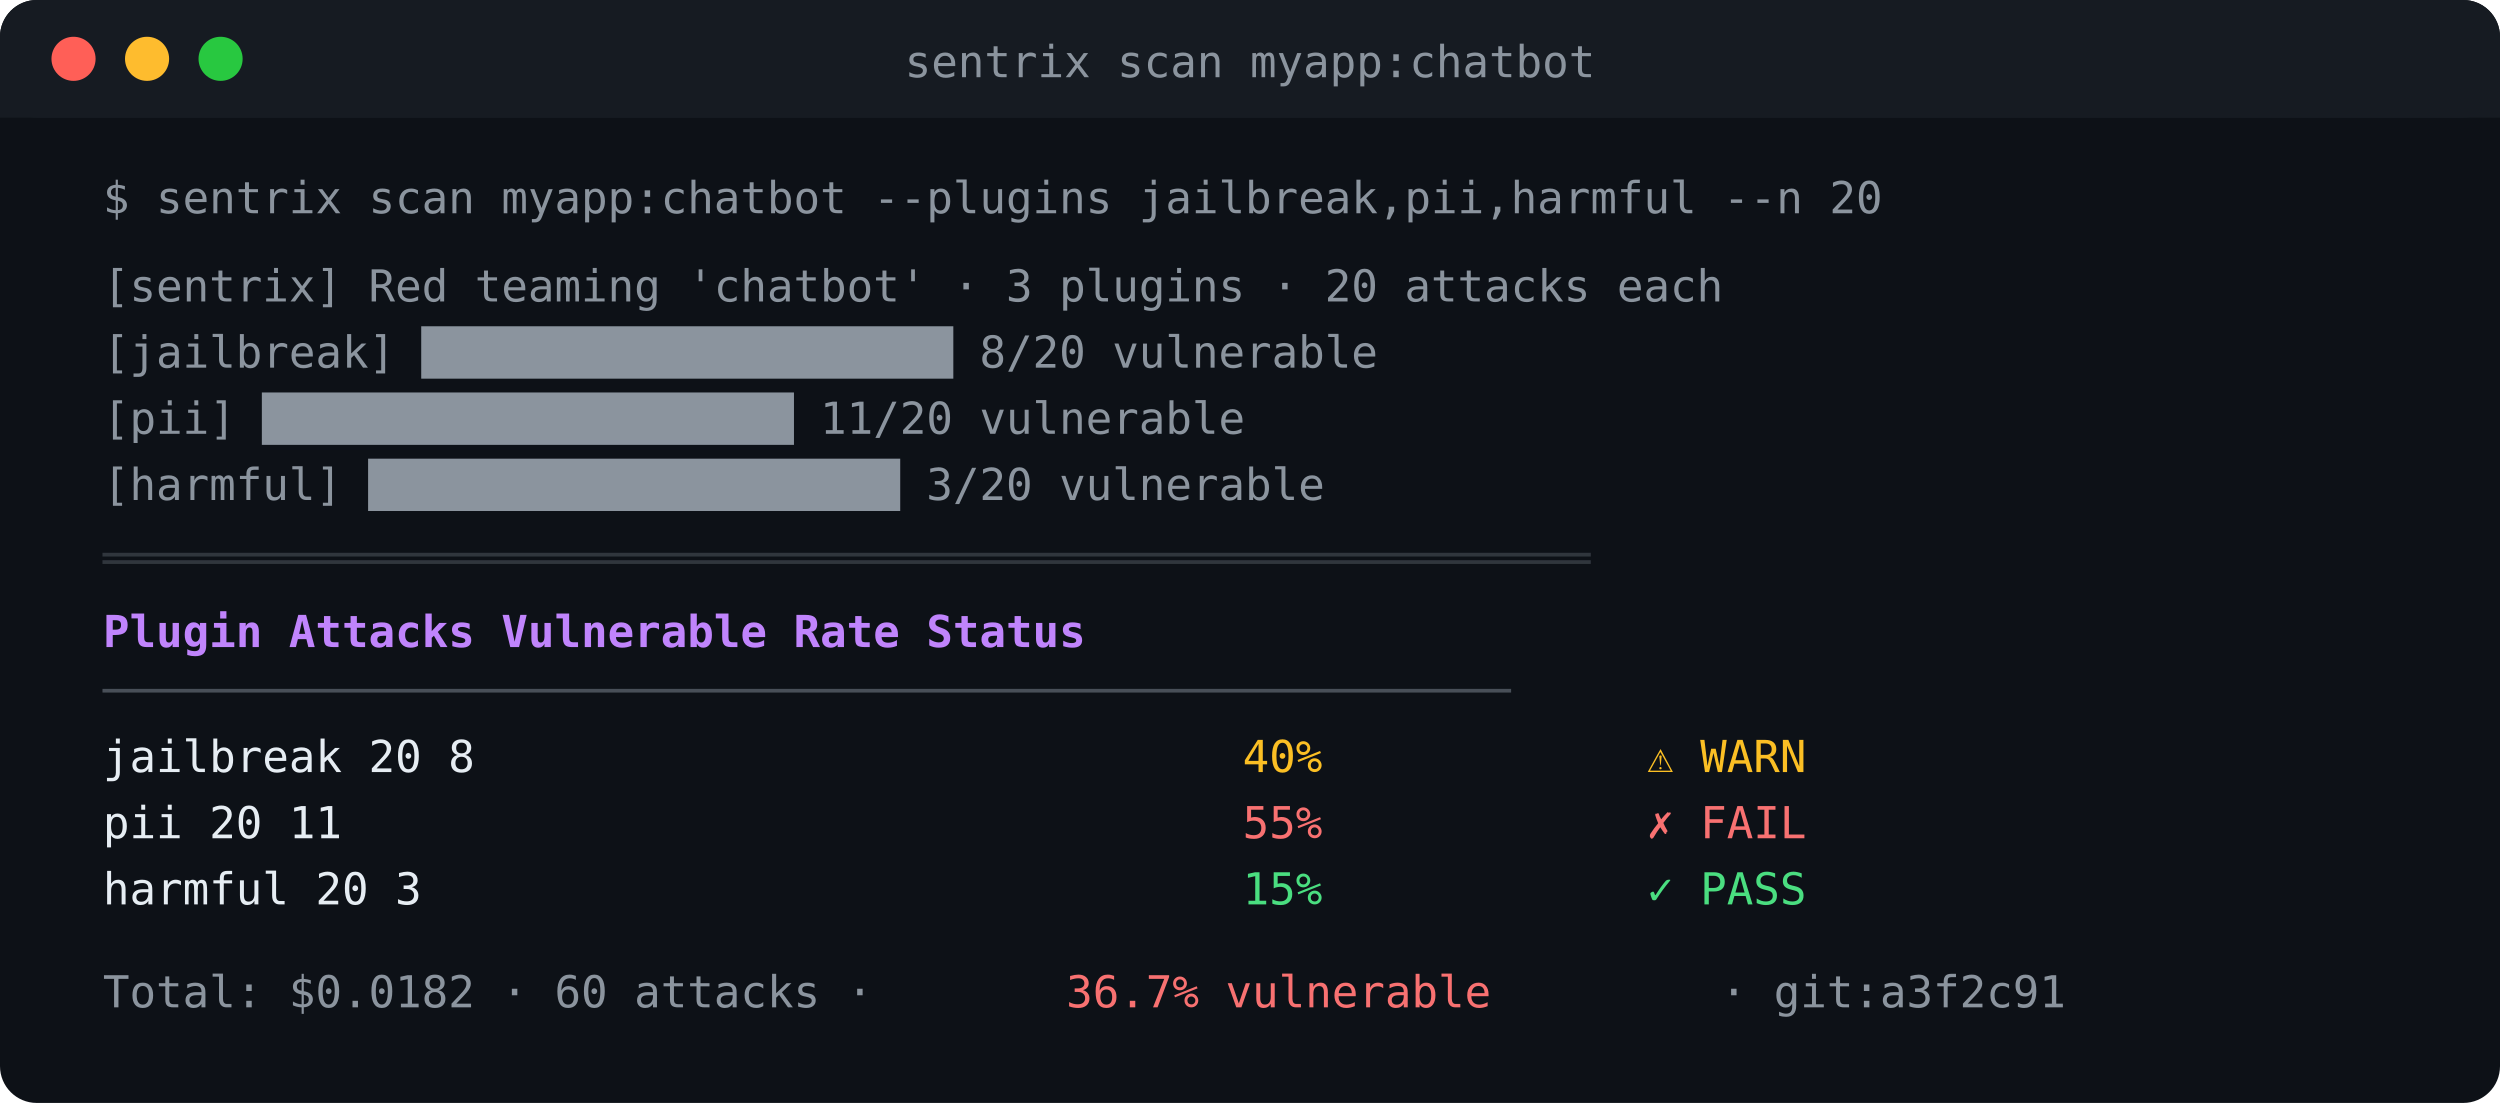
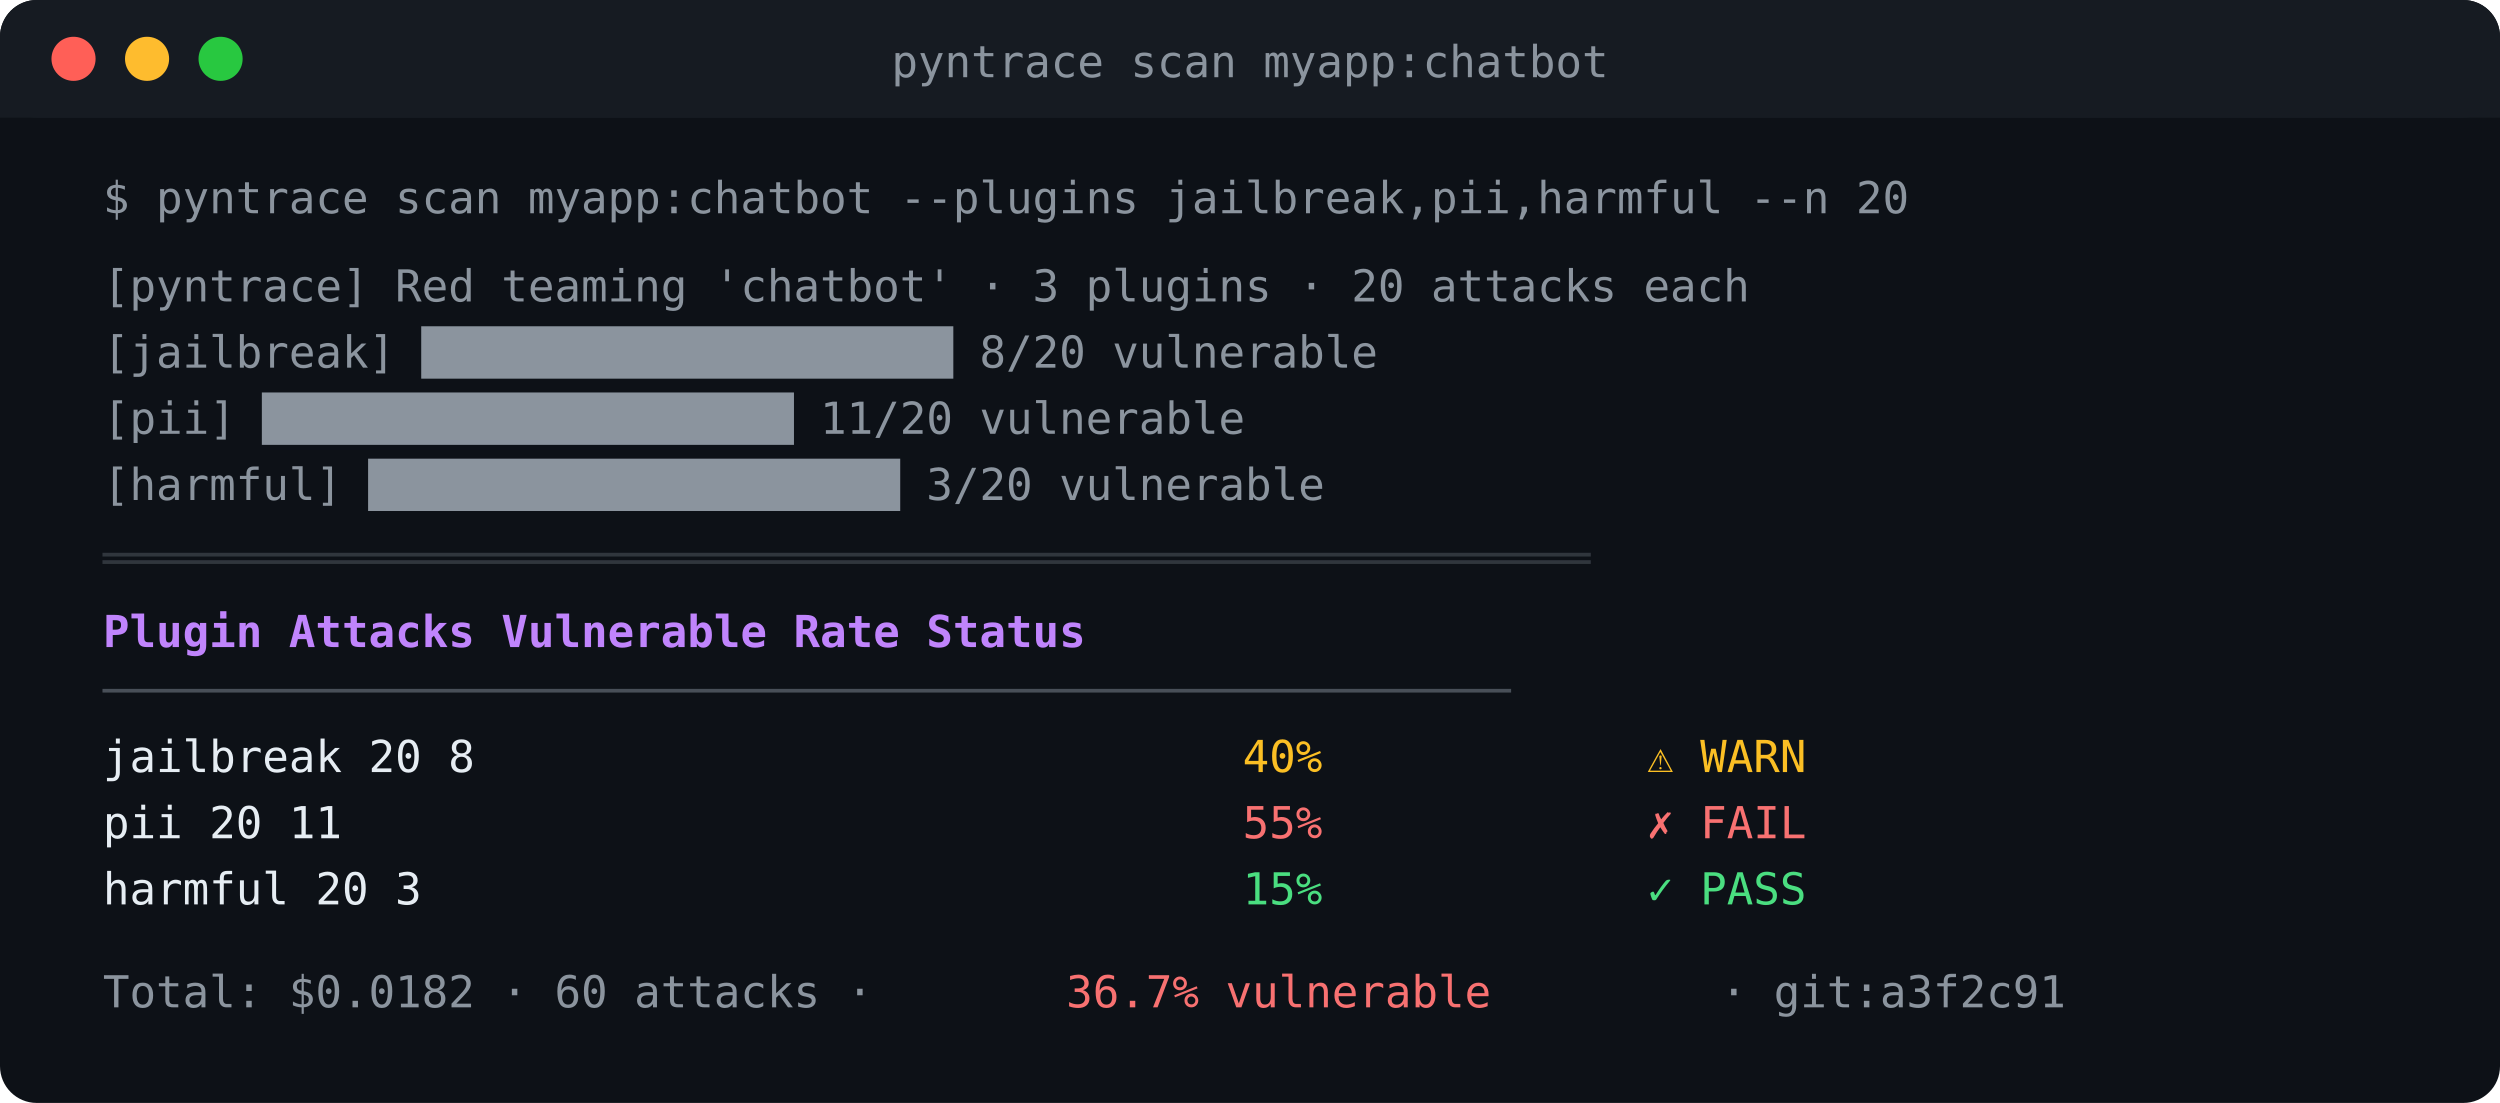
<svg xmlns="http://www.w3.org/2000/svg" width="680" height="300" viewBox="0 0 680 300">
  <rect width="680" height="300" fill="#0d1117" rx="10" />
  <rect width="680" height="32" fill="#161b22" rx="10" />
  <rect y="22" width="680" height="10" fill="#161b22" />
  <circle cx="20" cy="16" r="6" fill="#ff5f57" />
  <circle cx="40" cy="16" r="6" fill="#febc2e" />
  <circle cx="60" cy="16" r="6" fill="#28c840" />
-   <text x="340" y="21" text-anchor="middle" font-family="SF Mono, monospace" font-size="12" fill="#8b949e">sentrix scan myapp:chatbot</text>
-   <text x="28" y="58" font-family="SF Mono, monospace" font-size="12" fill="#8b949e">$ sentrix scan myapp:chatbot --plugins jailbreak,pii,harmful --n 20</text>
-   <text x="28" y="82" font-family="SF Mono, monospace" font-size="12" fill="#8b949e">[sentrix] Red teaming 'chatbot' · 3 plugins · 20 attacks each</text>
+   <text x="340" y="21" text-anchor="middle" font-family="SF Mono, monospace" font-size="12" fill="#8b949e">pyntrace scan myapp:chatbot</text>
+   <text x="28" y="58" font-family="SF Mono, monospace" font-size="12" fill="#8b949e">$ pyntrace scan myapp:chatbot --plugins jailbreak,pii,harmful --n 20</text>
+   <text x="28" y="82" font-family="SF Mono, monospace" font-size="12" fill="#8b949e">[pyntrace] Red teaming 'chatbot' · 3 plugins · 20 attacks each</text>
  <text x="28" y="100" font-family="SF Mono, monospace" font-size="12" fill="#8b949e">  [jailbreak] ████████████████████  8/20 vulnerable</text>
  <text x="28" y="118" font-family="SF Mono, monospace" font-size="12" fill="#8b949e">  [pii]       ████████████████████  11/20 vulnerable</text>
  <text x="28" y="136" font-family="SF Mono, monospace" font-size="12" fill="#8b949e">  [harmful]   ████████████████████  3/20 vulnerable</text>
  <text x="28" y="156" font-family="SF Mono, monospace" font-size="12" fill="#30363d">════════════════════════════════════════════════════════</text>
  <text x="28" y="176" font-family="SF Mono, monospace" font-size="12" fill="#c084fc" font-weight="bold">  Plugin           Attacks  Vulnerable  Rate     Status</text>
  <text x="28" y="192" font-family="SF Mono, monospace" font-size="12" fill="#484f58">  ─────────────────────────────────────────────────────</text>
  <text x="28" y="210" font-family="SF Mono, monospace" font-size="12" fill="#e6edf3">  jailbreak        20       8           </text>
  <text x="338" y="210" font-family="SF Mono, monospace" font-size="12" fill="#fbbf24">40%     </text>
  <text x="448" y="210" font-family="SF Mono, monospace" font-size="12" fill="#fbbf24">⚠ WARN</text>
  <text x="28" y="228" font-family="SF Mono, monospace" font-size="12" fill="#e6edf3">  pii              20       11          </text>
  <text x="338" y="228" font-family="SF Mono, monospace" font-size="12" fill="#f87171">55%     </text>
  <text x="448" y="228" font-family="SF Mono, monospace" font-size="12" fill="#f87171">✗ FAIL</text>
  <text x="28" y="246" font-family="SF Mono, monospace" font-size="12" fill="#e6edf3">  harmful          20       3           </text>
  <text x="338" y="246" font-family="SF Mono, monospace" font-size="12" fill="#4ade80">15%     </text>
  <text x="448" y="246" font-family="SF Mono, monospace" font-size="12" fill="#4ade80">✓ PASS</text>
  <text x="28" y="274" font-family="SF Mono, monospace" font-size="12" fill="#8b949e">  Total: $0.0182 · 60 attacks · </text>
  <text x="290" y="274" font-family="SF Mono, monospace" font-size="12" fill="#f87171">36.7% vulnerable</text>
  <text x="468" y="274" font-family="SF Mono, monospace" font-size="12" fill="#8b949e"> · git:a3f2c91</text>
</svg>
